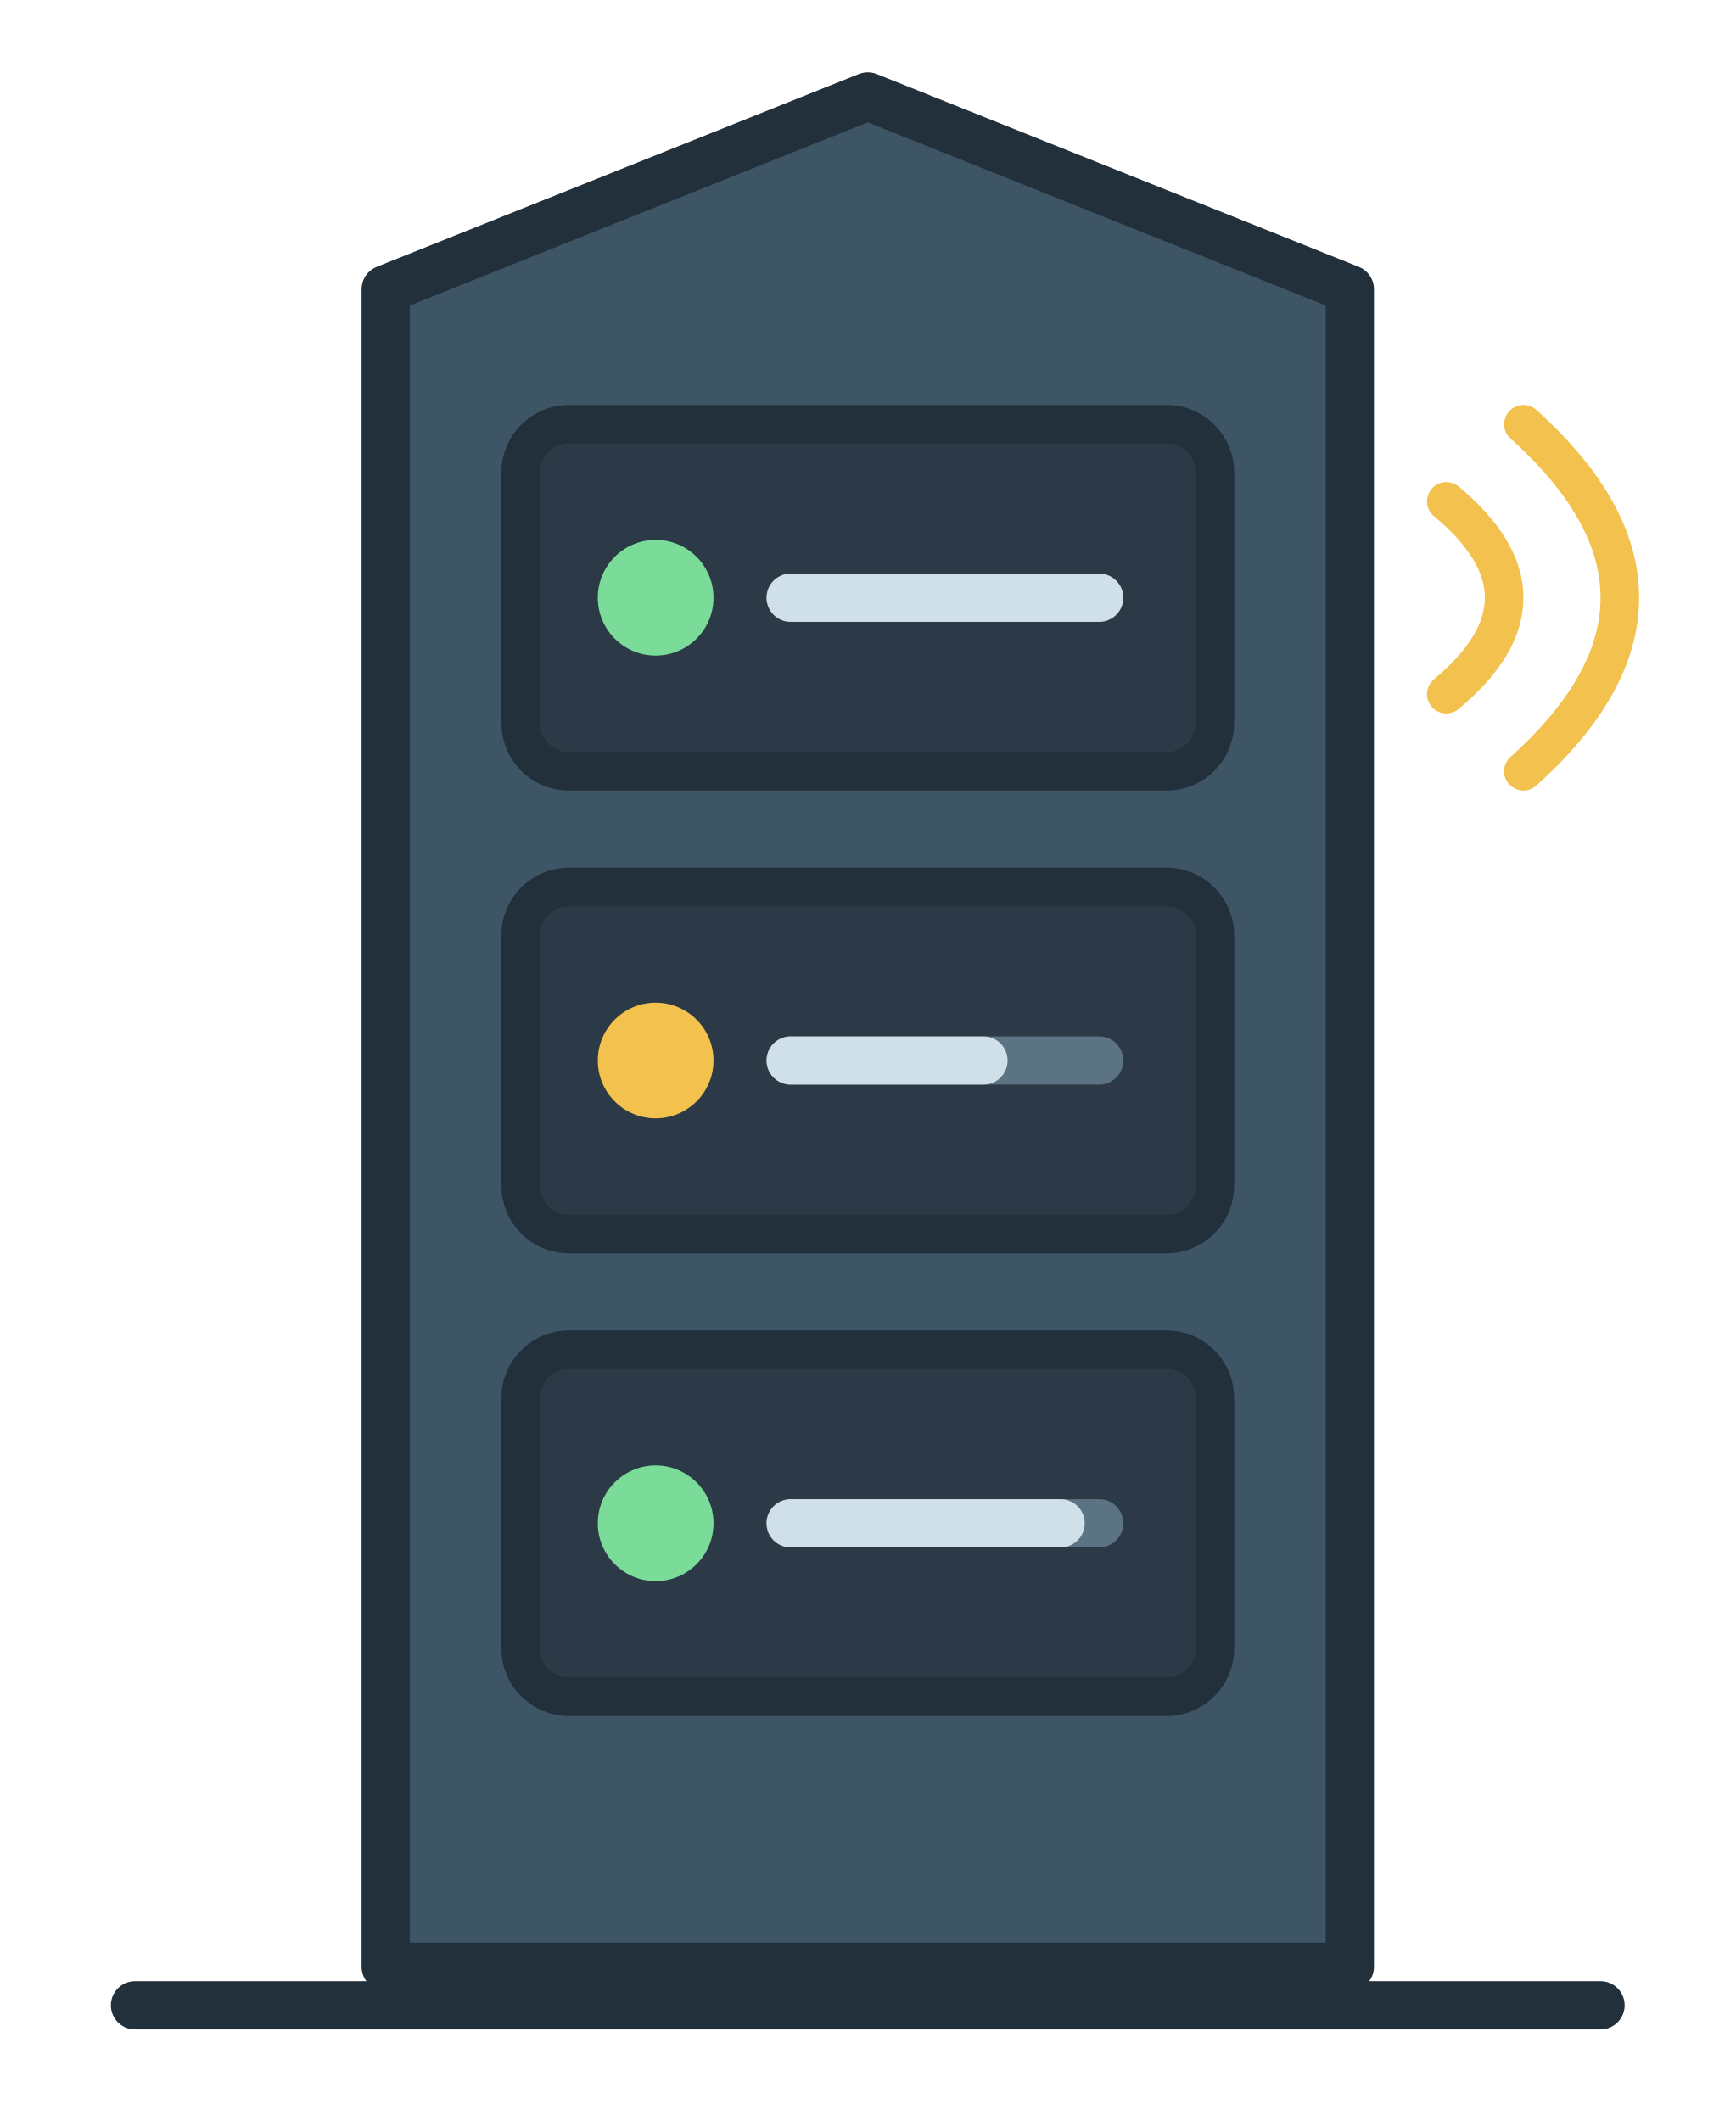
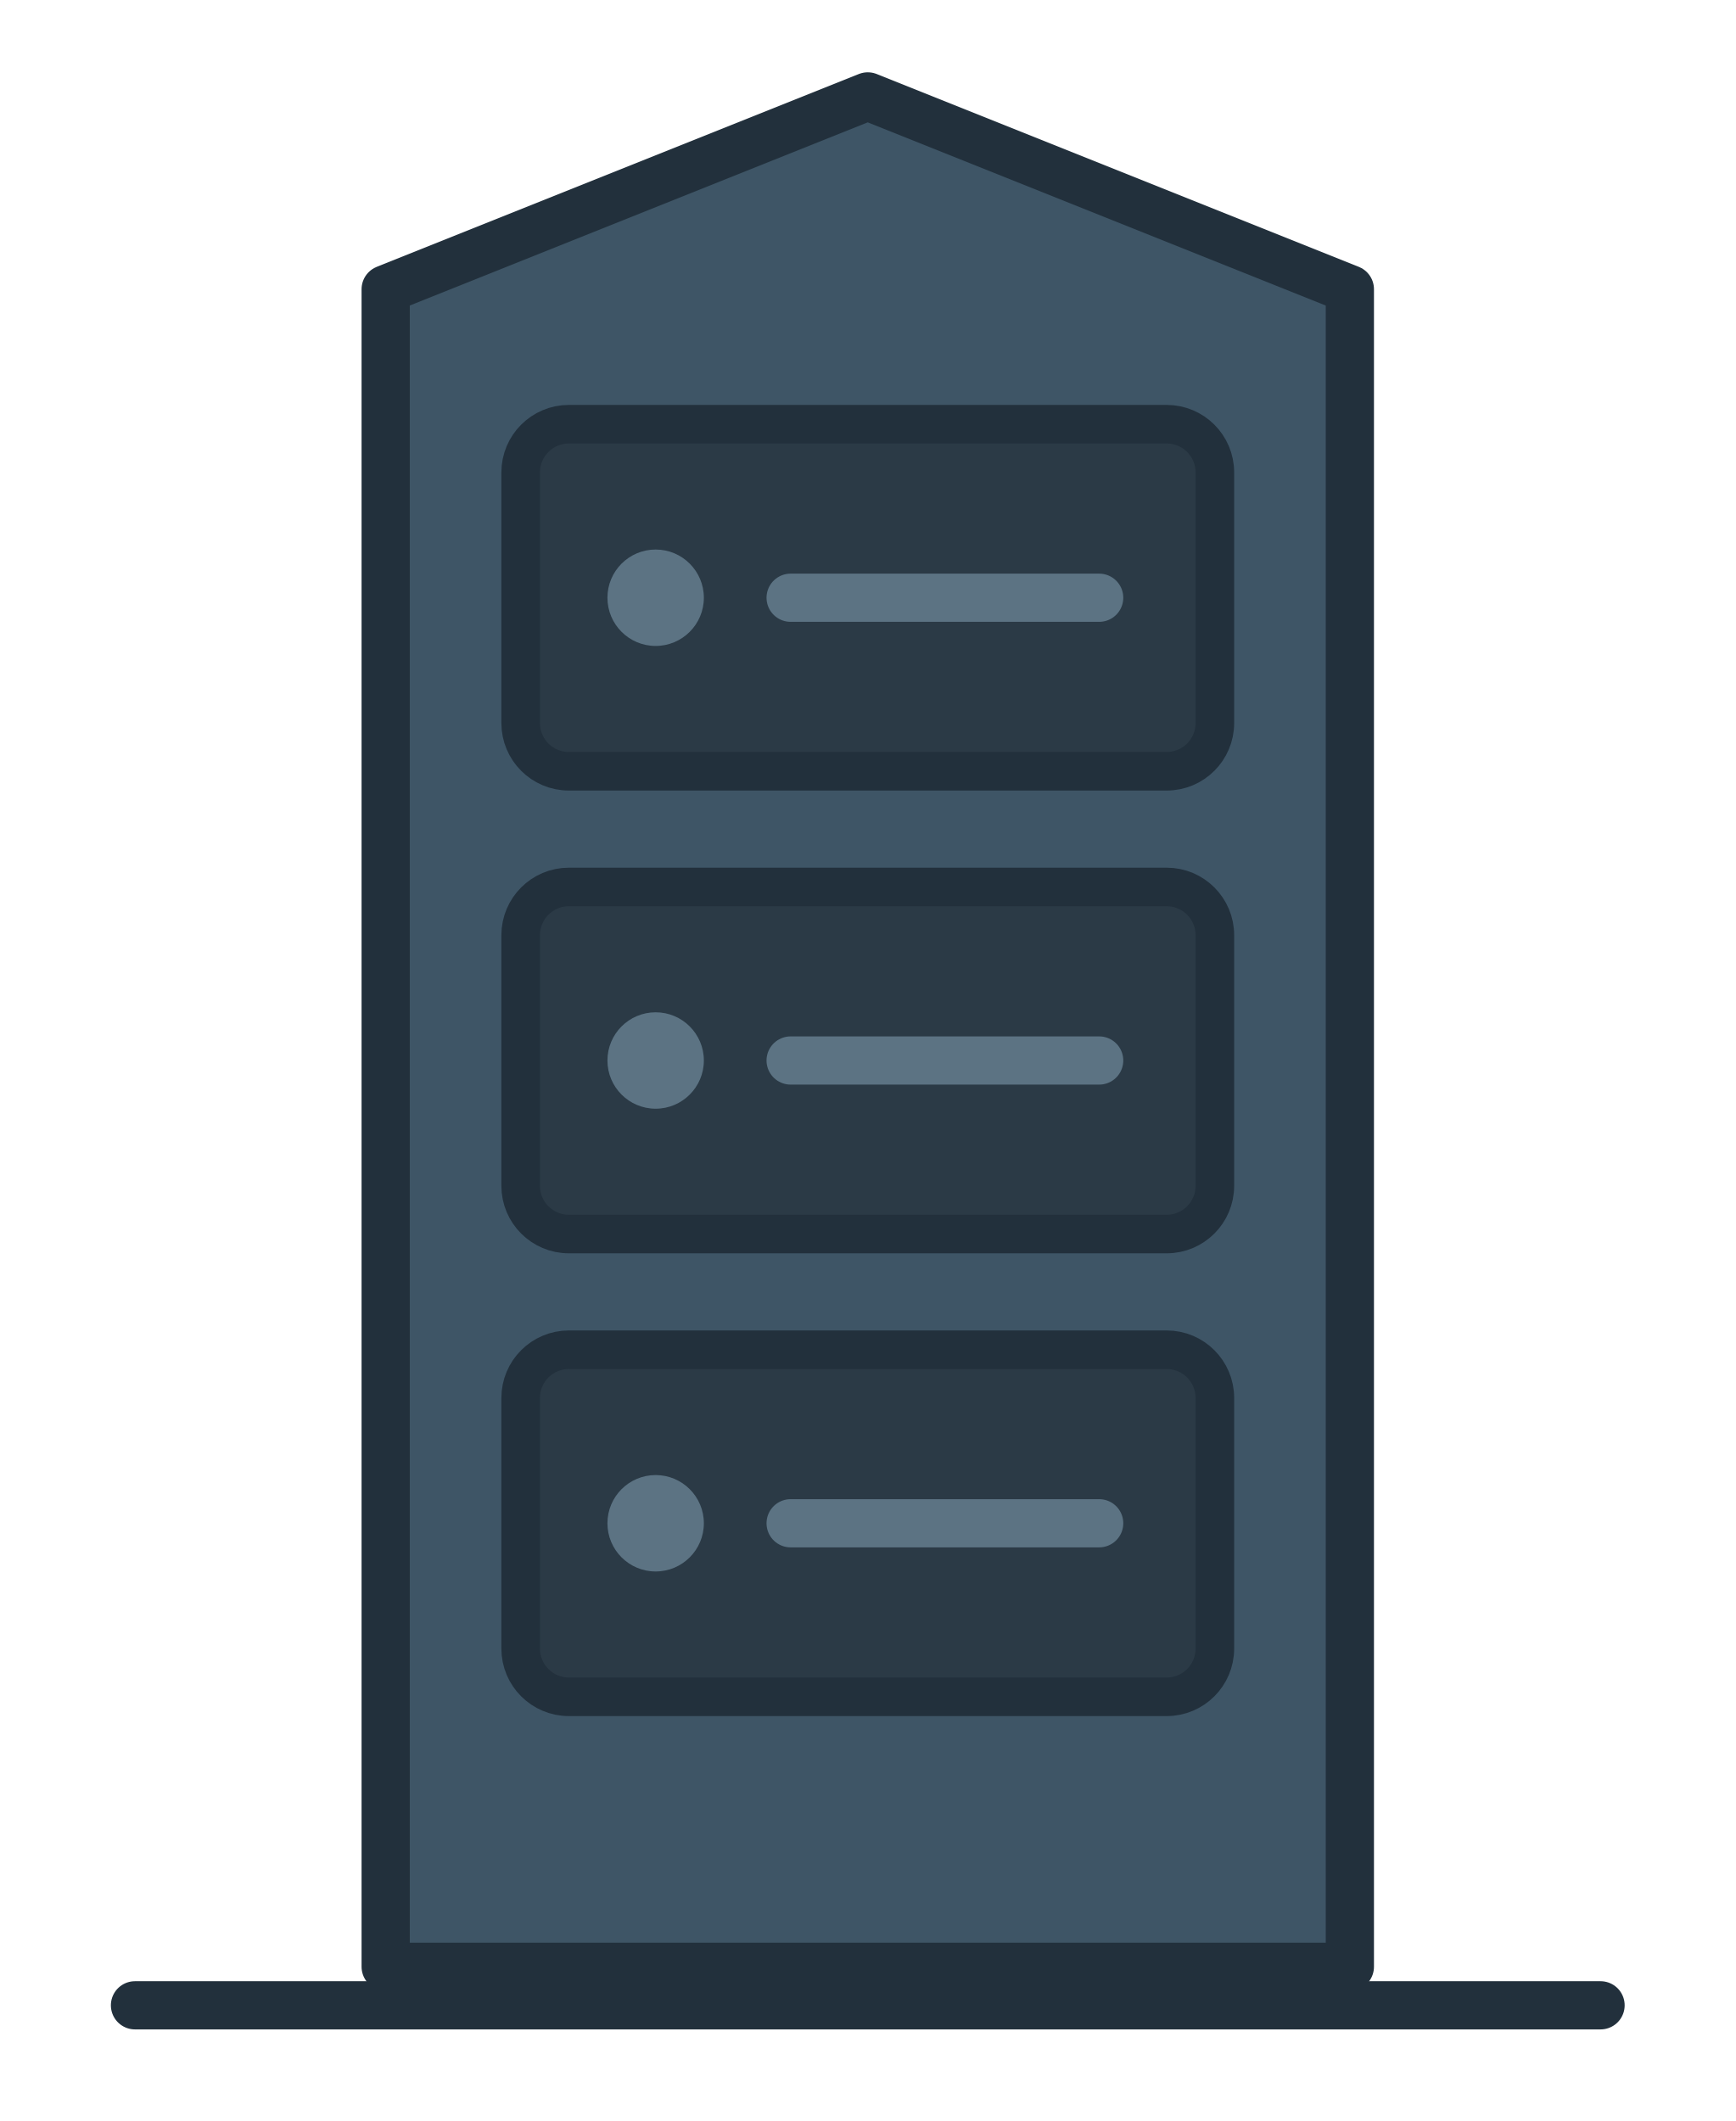
<svg xmlns="http://www.w3.org/2000/svg" viewBox="0 0 180 220">
  <path d="M14 208 H166" stroke="#22303c" stroke-width="5" stroke-linecap="round" />
  <path d="M40 30 L90 10 L140 30 V204 H40 Z" fill="#3e5566" stroke="#22303c" stroke-width="5" stroke-linejoin="round" />
  <rect x="54" y="44" width="72" height="36" rx="5" fill="#2b3a46" stroke="#22303c" stroke-width="4" />
  <rect x="54" y="92" width="72" height="36" rx="5" fill="#2b3a46" stroke="#22303c" stroke-width="4" />
  <rect x="54" y="140" width="72" height="36" rx="5" fill="#2b3a46" stroke="#22303c" stroke-width="4" />
-   <g data-when="idle">
+   <g>
    <circle cx="68" cy="62" r="5" fill="#5c7383" />
    <circle cx="68" cy="110" r="5" fill="#5c7383" />
    <circle cx="68" cy="158" r="5" fill="#5c7383" />
    <path d="M82 62 h32 M82 110 h32 M82 158 h32" stroke="#5c7383" stroke-width="5" stroke-linecap="round" />
  </g>
-   <g data-when="busy">
-     <circle cx="68" cy="62" r="6" fill="#7bdc9a" />
-     <circle cx="68" cy="110" r="6" fill="#f2c14e" />
-     <circle cx="68" cy="158" r="6" fill="#7bdc9a" />
-     <path d="M82 62 h32 M82 110 h20 M82 158 h28" stroke="#cfe0e8" stroke-width="5" stroke-linecap="round" />
-     <path d="M150 52 q12 10 0 20 M158 44 q20 18 0 36" fill="none" stroke="#f2c14e" stroke-width="4" stroke-linecap="round" />
-   </g>
</svg>
